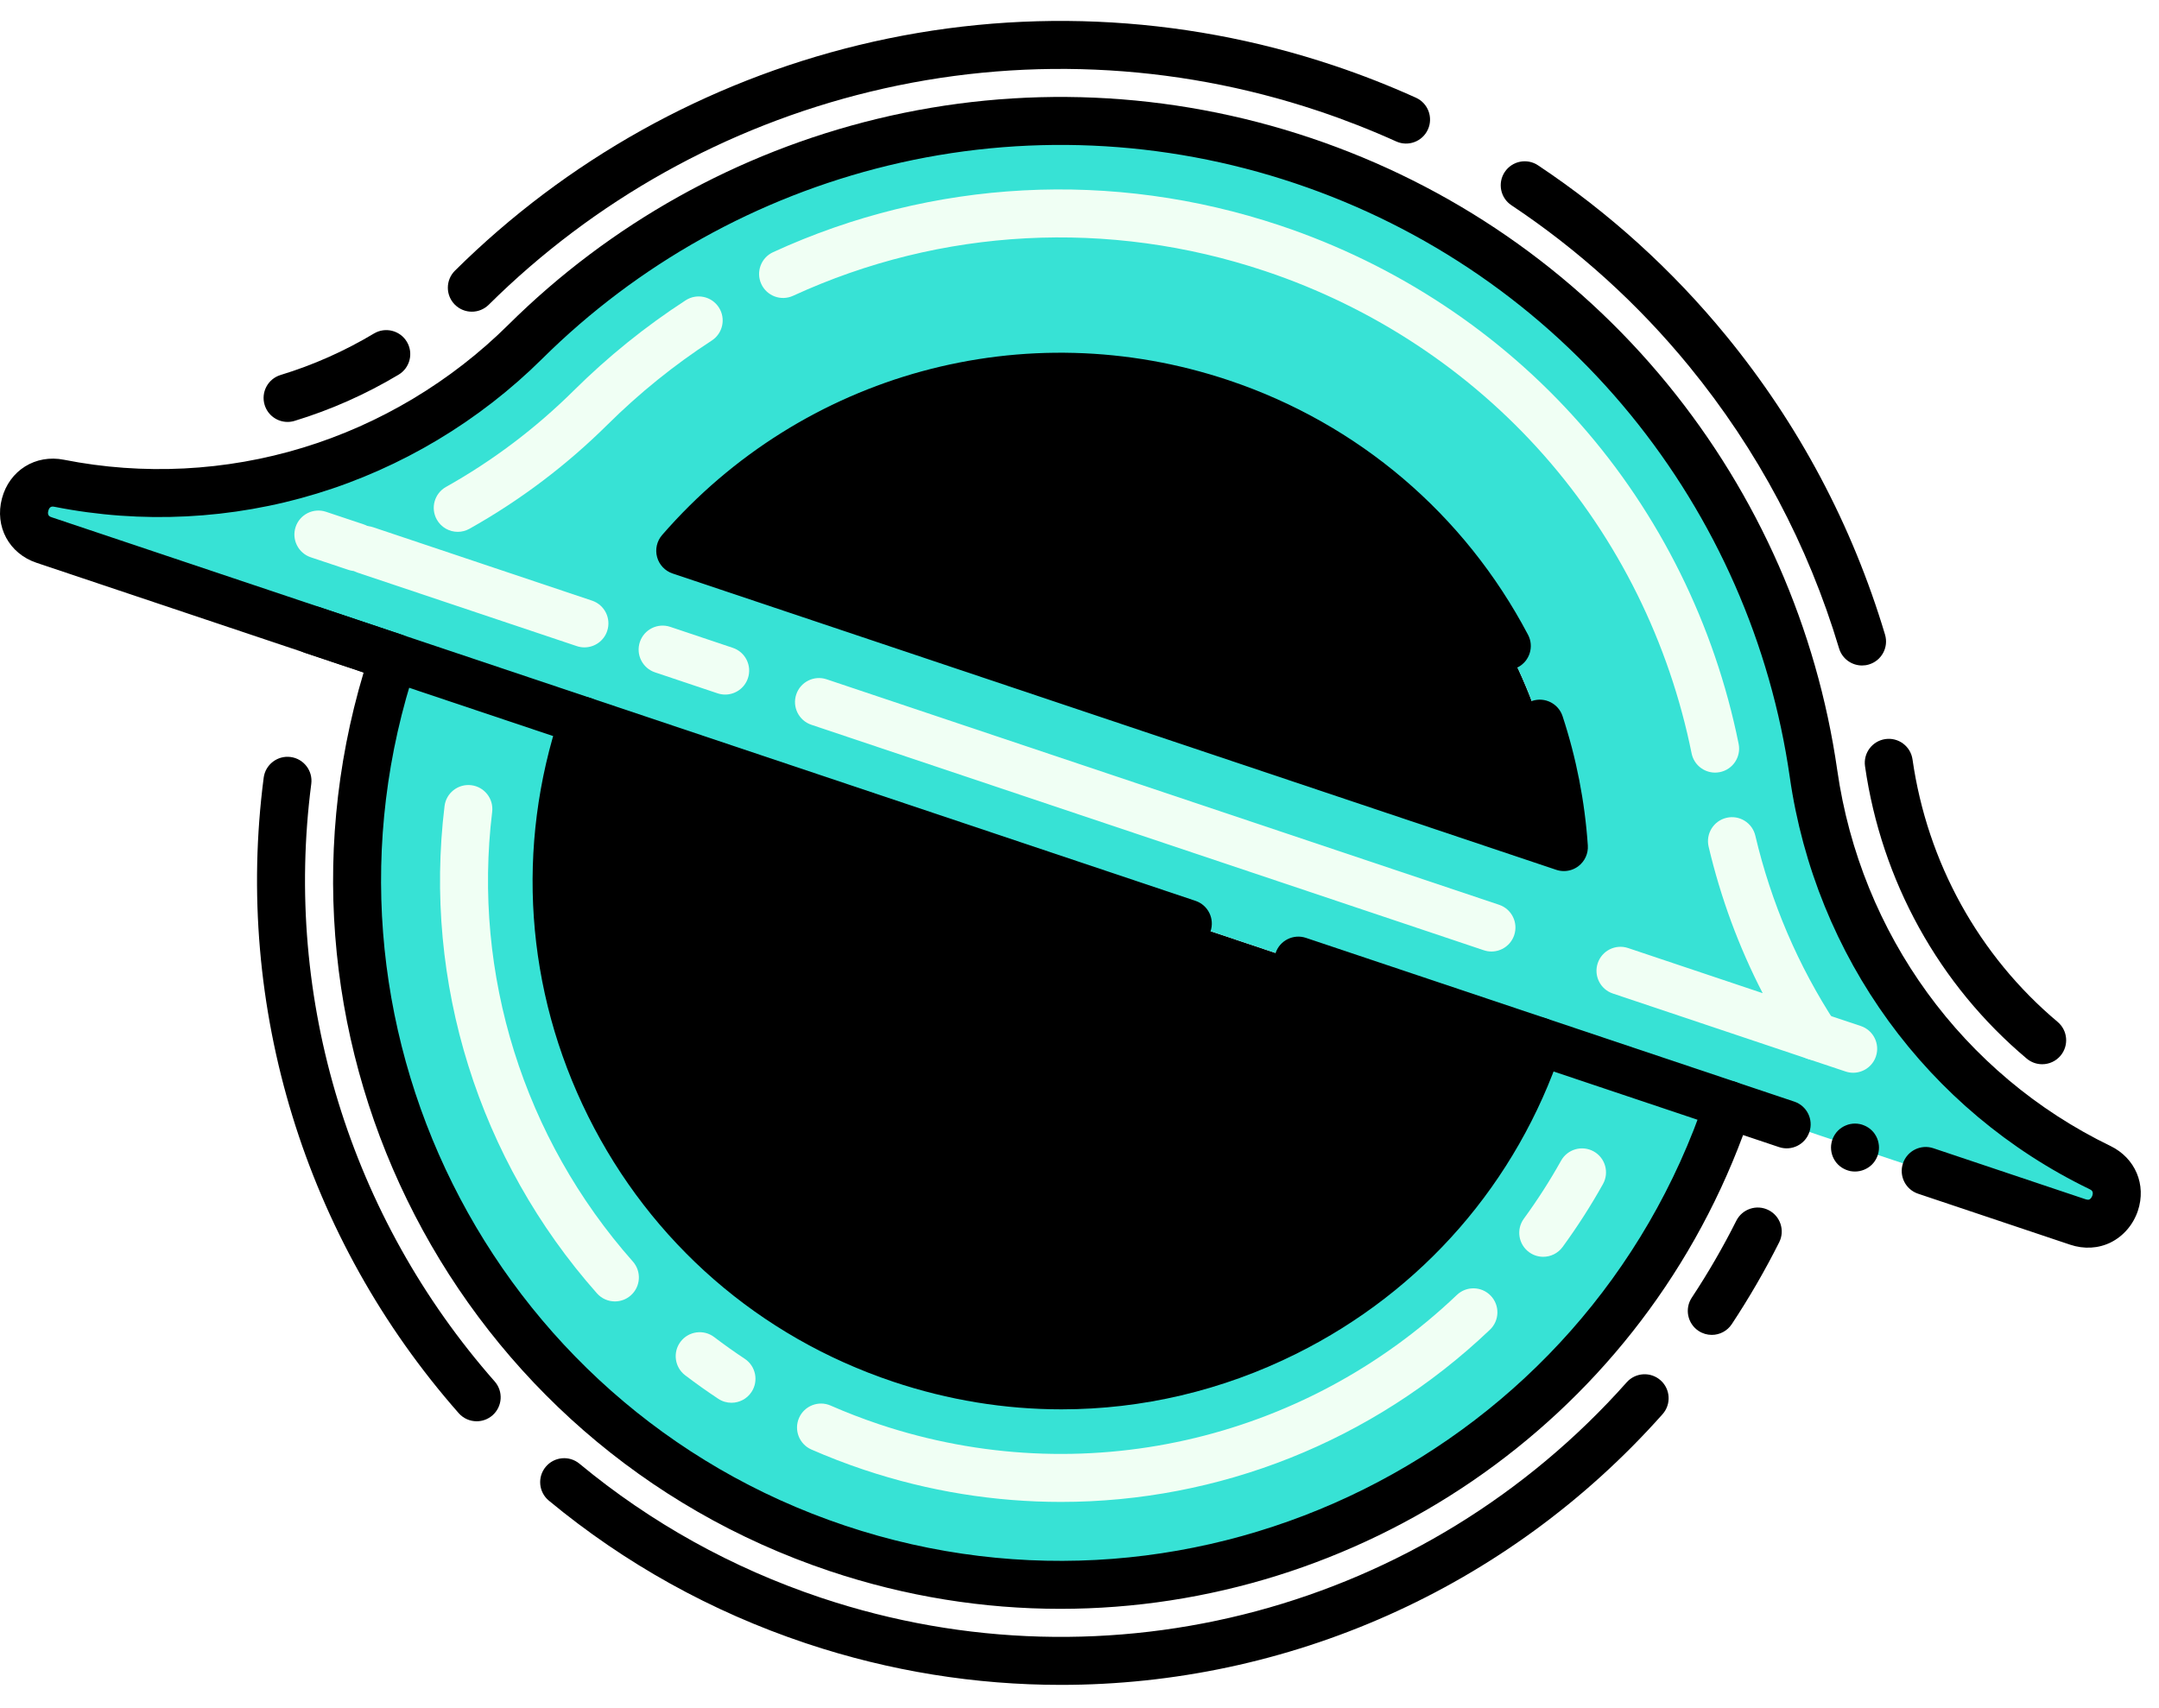
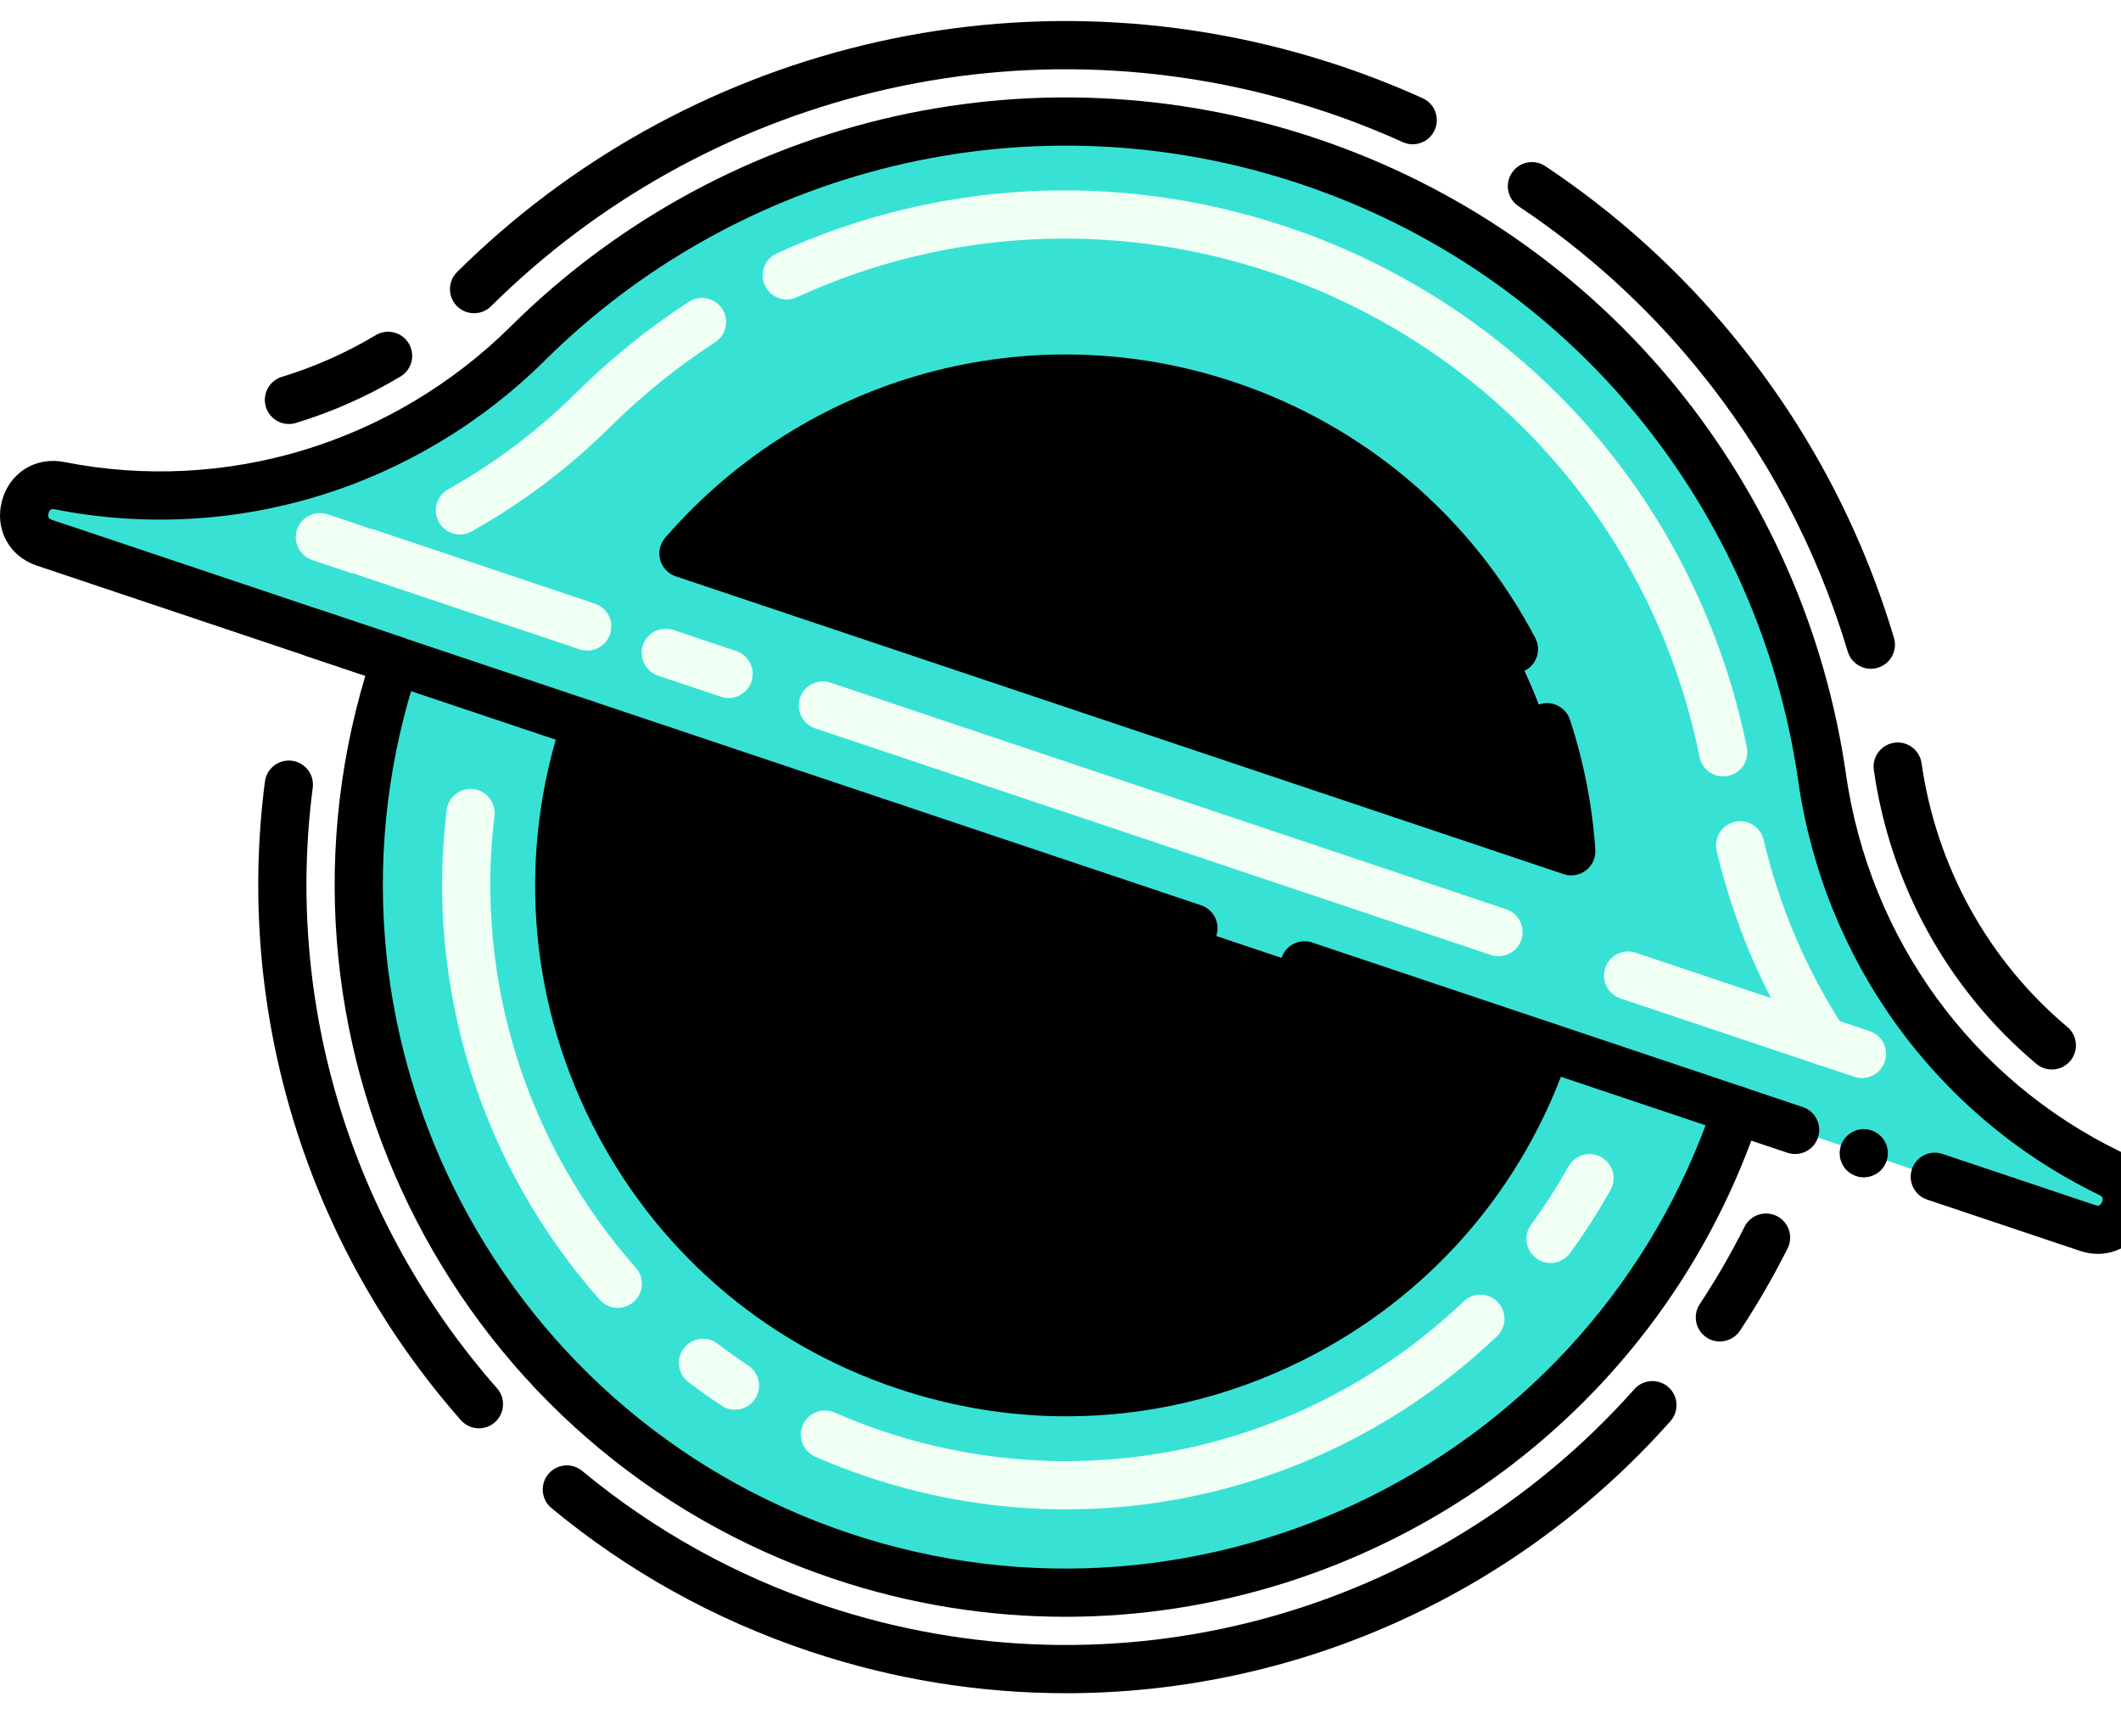
- <svg xmlns="http://www.w3.org/2000/svg" viewBox="0 0 450 356" version="1.1" xml:space="preserve">
+ <svg xmlns="http://www.w3.org/2000/svg" viewBox="0 0 440 360" version="1.1" xml:space="preserve">
  <path d="m121.517,150.247l199.248,66.818c-18.45,55.02 -78.006,84.661 -133.037,66.208c-55.02,-18.45 -84.661,-78.007 -66.211,-133.026z" fill="#000" />
  <path d="m325.959,176.578l-184.179,-61.772c27.067,-31.174 71.199,-44.726 112.766,-30.782c41.578,13.948 68.627,51.361 71.413,92.554z" fill="#000" />
  <path d="m320.765,217.065l39.474,13.233c-25.766,76.816 -108.925,118.204 -185.744,92.449s-118.197,-108.91 -92.453,-185.733l39.474,13.233c-18.45,55.02 11.192,114.576 66.212,133.026c55.03,18.453 114.587,-11.189 133.037,-66.208z" fill="#37e2d5" />
  <path d="m437.687,243.375c3.285,1.593 4.052,4.786 3.166,7.44c-0.976,2.921 -3.965,5.194 -7.786,3.906l-72.828,-24.422l-39.474,-13.233l-199.248,-66.818l-39.474,-13.233l0.004,-0.011l-72.829,-24.424c-7.28,-2.431 -4.382,-13.335 3.148,-11.837c17.643,3.501 35.537,2.463 52.211,-2.638c16.692,-5.083 32.16,-14.217 44.928,-26.881c41.167,-40.815 103.296,-57.453 162.002,-37.76c58.71,19.682 98.252,70.413 106.485,127.801c5.1,35.597 27.318,66.439 59.695,82.11zm-295.907,-128.569l184.179,61.772c-2.786,-41.193 -29.835,-78.606 -71.413,-92.554c-41.567,-13.944 -85.7,-0.392 -112.766,30.782z" fill="#37e2d5" />
  <path d="m221.133,351.221c-17.736,0 -35.643,-2.824 -53.078,-8.646l-0.202,-0.068c-19.625,-6.579 -37.615,-16.571 -53.455,-29.692c-2.126,-1.762 -2.423,-4.914 -0.661,-7.04c1.761,-2.126 4.913,-2.423 7.04,-0.661c14.889,12.333 31.802,21.726 50.269,27.917l0.163,0.055c59.916,20.009 125.794,2.368 167.845,-44.939c1.835,-2.063 4.994,-2.25 7.06,-0.416c2.063,1.835 2.249,4.995 0.415,7.059c-32.476,36.536 -78.325,56.431 -125.396,56.431zm-121.776,-54.951c-1.387,0 -2.766,-0.573 -3.754,-1.696c-32.037,-36.38 -46.851,-84.661 -40.643,-132.461c0.355,-2.738 2.868,-4.667 5.603,-4.314c2.738,0.356 4.67,2.864 4.314,5.603c-5.837,44.944 8.097,90.346 38.23,124.565c1.825,2.072 1.625,5.231 -0.448,7.057c-0.949,0.835 -2.128,1.246 -3.302,1.246zm257.425,-18.007c-0.946,0 -1.903,-0.269 -2.752,-0.83c-2.304,-1.522 -2.937,-4.625 -1.414,-6.928c3.395,-5.135 6.518,-10.53 9.283,-16.035c1.24,-2.467 4.246,-3.463 6.712,-2.223c2.468,1.239 3.463,4.245 2.224,6.712c-2.942,5.857 -6.266,11.597 -9.877,17.061c-0.962,1.454 -2.553,2.243 -4.176,2.243zm68.866,-56.419c-1.135,0 -2.276,-0.384 -3.214,-1.172c-18.309,-15.385 -30.279,-37.03 -33.707,-60.949c-0.392,-2.734 1.507,-5.267 4.24,-5.659c2.739,-0.393 5.267,1.508 5.658,4.24c3.078,21.481 13.818,40.911 30.242,54.711c2.114,1.776 2.388,4.931 0.611,7.045c-0.988,1.178 -2.404,1.784 -3.83,1.784zm-37.544,-83.12c-2.151,0 -4.139,-1.4 -4.788,-3.567c-6.461,-21.571 -16.973,-41.354 -31.243,-58.8c-10.62,-12.984 -23.084,-24.28 -37.047,-33.572c-2.299,-1.53 -2.922,-4.634 -1.392,-6.933c1.529,-2.298 4.63,-2.923 6.933,-1.393c14.791,9.844 27.996,21.811 39.246,35.566c15.11,18.472 26.24,39.42 33.083,62.262c0.792,2.645 -0.71,5.432 -3.355,6.224c-0.479,0.145 -0.962,0.213 -1.437,0.213zm-328.166,-50.771c-2.143,0 -4.125,-1.389 -4.781,-3.545c-0.804,-2.642 0.685,-5.436 3.327,-6.24c6.772,-2.062 13.32,-4.971 19.46,-8.645c2.371,-1.418 5.44,-0.646 6.858,1.723s0.646,5.44 -1.723,6.858c-6.838,4.092 -14.133,7.332 -21.682,9.63c-0.486,0.148 -0.977,0.219 -1.459,0.219zm38.407,-22.98c-1.287,0 -2.573,-0.494 -3.551,-1.479c-1.944,-1.961 -1.931,-5.127 0.03,-7.071c23.237,-23.038 52.349,-39.3 84.188,-47.027c32.671,-7.93 66.869,-6.467 98.896,4.229l0.229,0.077c5.755,1.929 11.471,4.173 16.989,6.668c2.516,1.138 3.633,4.1 2.495,6.616c-1.137,2.516 -4.097,3.636 -6.616,2.496c-5.212,-2.356 -10.611,-4.476 -16.049,-6.299l-0.205,-0.068c-30.252,-10.104 -62.539,-11.486 -93.381,-4c-30.069,7.298 -57.562,22.655 -79.505,44.411c-0.975,0.964 -2.248,1.447 -3.52,1.447z" fill="#000" />
  <path d="m221.012,335.369c-15.955,0 -32.167,-2.537 -48.107,-7.881c-77.713,-26.056 -120.456,-109.332 -97.112,-187.309l-68.165,-22.858c-5.737,-1.917 -8.777,-7.558 -7.224,-13.413c1.555,-5.858 6.997,-9.251 12.937,-8.069c16.485,3.271 33.698,2.4 49.772,-2.516c16.059,-4.89 30.881,-13.759 42.87,-25.65c21.187,-21.005 47.731,-35.833 76.765,-42.879c29.848,-7.244 61.09,-5.886 90.348,3.93c29.26,9.809 55.005,27.561 74.451,51.335c18.917,23.128 31.155,50.963 35.393,80.496c4.896,34.158 26.176,63.437 56.925,78.32c5.193,2.518 7.549,8.078 5.731,13.523c-0.962,2.879 -3.017,5.278 -5.638,6.582c-2.58,1.284 -5.594,1.454 -8.489,0.478l-31.685,-10.625c-2.618,-0.878 -4.028,-3.712 -3.15,-6.331c0.879,-2.618 3.715,-4.026 6.33,-3.151l31.692,10.628c0.565,0.191 0.778,0.082 0.848,0.047c0.248,-0.123 0.485,-0.436 0.606,-0.796c0.305,-0.915 -0.243,-1.181 -0.606,-1.356c-33.743,-16.333 -57.096,-48.446 -62.463,-85.9c-3.979,-27.729 -15.471,-53.865 -33.234,-75.583c-18.252,-22.313 -42.419,-38.976 -69.89,-48.186c-27.471,-9.215 -56.797,-10.492 -84.81,-3.693c-27.264,6.617 -52.19,20.54 -72.083,40.262c-13.139,13.032 -29.389,22.754 -46.992,28.114c-17.642,5.396 -36.537,6.352 -54.641,2.76c-0.395,-0.079 -1.048,-0.208 -1.322,0.826c-0.273,1.029 0.356,1.239 0.732,1.364l72.833,24.424c2.566,0.861 3.981,3.607 3.193,6.197c-0.013,0.044 -0.031,0.1 -0.046,0.144c-24.828,74.09 15.232,154.571 89.301,179.404c74.082,24.84 154.566,-15.222 179.415,-89.299c0.879,-2.618 3.715,-4.027 6.33,-3.15l12.159,4.078c2.618,0.878 4.028,3.712 3.15,6.331s-3.712,4.028 -6.33,3.151l-7.496,-2.514c-22.556,60.629 -80.459,98.763 -142.298,98.765z" fill="#000" />
  <path d="m221.249,293.783c-11.783,0 -23.612,-1.914 -35.111,-5.77c-27.876,-9.348 -50.443,-28.991 -63.543,-55.312c-13.1,-26.32 -15.167,-56.167 -5.819,-84.044c0.878,-2.618 3.713,-4.028 6.331,-3.151c2.618,0.878 4.029,3.712 3.151,6.331c-17.543,52.317 10.746,109.152 63.061,126.695c25.348,8.5 52.487,6.622 76.418,-5.287c23.931,-11.91 41.789,-32.426 50.288,-57.77c0.878,-2.618 3.713,-4.028 6.33,-3.151c2.618,0.878 4.028,3.712 3.15,6.331c-9.348,27.876 -28.991,50.443 -55.313,63.543c-15.466,7.696 -32.156,11.584 -48.943,11.585z" fill="#000" />
  <path d="m325.959,181.578c-0.534,0 -1.07,-0.085 -1.59,-0.26l-184.179,-61.771c-1.582,-0.531 -2.795,-1.816 -3.234,-3.426c-0.438,-1.61 -0.045,-3.333 1.049,-4.593c29.358,-33.813 75.729,-46.47 118.131,-32.245c26.968,9.047 49.112,27.885 62.354,53.045c1.286,2.443 0.348,5.467 -2.096,6.753c-2.443,1.286 -5.468,0.348 -6.754,-2.096c-12.038,-22.872 -32.169,-39.997 -56.685,-48.222c-36.142,-12.125 -75.445,-2.77 -102.211,23.775l169.424,56.823c-0.832,-5.743 -2.165,-11.418 -3.984,-16.949c-0.862,-2.623 0.564,-5.449 3.188,-6.312c2.622,-0.865 5.449,0.564 6.313,3.187c2.874,8.738 4.645,17.806 5.263,26.952c0.113,1.665 -0.612,3.276 -1.934,4.295c-0.887,0.687 -1.964,1.044 -3.055,1.044z" fill="#000" />
  <path d="m360.24,235.299c-0.527,0 -1.063,-0.084 -1.59,-0.261l-89.628,-30.052c-2.618,-0.878 -4.028,-3.712 -3.15,-6.331c0.879,-2.618 3.715,-4.027 6.33,-3.151l89.626,30.052c2.618,0.878 4.029,3.712 3.151,6.33c-0.7,2.092 -2.649,3.413 -4.739,3.413z" fill="#000" />
  <path d="m247.581,197.523c-0.527,0 -1.063,-0.084 -1.591,-0.261l-182.421,-61.171c-2.618,-0.878 -4.029,-3.712 -3.15,-6.33c0.878,-2.618 3.714,-4.029 6.33,-3.15l182.421,61.171c2.618,0.878 4.028,3.712 3.15,6.331c-0.702,2.09 -2.649,3.41 -4.739,3.41z" fill="#000" />
  <path d="m378.395,220.993c-0.53,0 -1.066,-0.085 -1.589,-0.26l-40.64,-13.629c-2.618,-0.878 -4.028,-3.712 -3.15,-6.33c0.879,-2.618 3.714,-4.029 6.33,-3.15l28.051,9.407c-4.979,-9.646 -8.755,-19.875 -11.269,-30.542c-0.633,-2.688 1.033,-5.38 3.721,-6.013c2.694,-0.634 5.381,1.033 6.014,3.72c3.289,13.962 8.914,27.105 16.721,39.065c1.163,1.783 1.07,4.106 -0.231,5.791c-0.966,1.246 -2.439,1.941 -3.958,1.941z" fill="#F0FFF4" />
  <path d="m357.476,161.053c-2.331,0 -4.417,-1.638 -4.896,-4.011c-4.667,-23.111 -15.303,-44.591 -30.758,-62.115c-15.504,-17.579 -35.577,-30.854 -58.051,-38.39l-0.153,-0.051c-32.522,-10.862 -67.433,-9.025 -98.313,5.17c-2.509,1.152 -5.478,0.054 -6.631,-2.455s-0.054,-5.478 2.455,-6.631c33.197,-15.26 70.717,-17.238 105.651,-5.571l0.159,0.053c24.151,8.099 45.719,22.366 62.384,41.261c16.614,18.839 28.046,41.92 33.061,66.75c0.546,2.707 -1.205,5.344 -3.912,5.891c-0.335,0.066 -0.669,0.099 -0.996,0.099z" fill="#F0FFF4" />
  <path d="m95.411,110.864c-1.75,0 -3.449,-0.92 -4.366,-2.556c-1.351,-2.409 -0.493,-5.456 1.916,-6.807c9.717,-5.448 18.678,-12.21 26.635,-20.097c7.122,-7.061 14.965,-13.388 23.311,-18.803c2.318,-1.502 5.414,-0.844 6.916,1.473c1.503,2.316 0.844,5.413 -1.473,6.916c-7.772,5.043 -15.078,10.937 -21.714,17.517c-8.597,8.521 -18.281,15.828 -28.785,21.718c-0.772,0.433 -1.612,0.639 -2.44,0.639z" fill="#F0FFF4" />
  <path d="m121.813,134.949c-0.527,0 -1.063,-0.084 -1.59,-0.261l-45.638,-15.304c-2.618,-0.878 -4.029,-3.712 -3.151,-6.331c0.878,-2.618 3.711,-4.028 6.331,-3.151l45.637,15.304c2.618,0.878 4.029,3.712 3.151,6.33c-0.7,2.092 -2.65,3.413 -4.74,3.413z" fill="#F0FFF4" />
  <path d="m151.148,144.786c-0.527,0 -1.063,-0.084 -1.59,-0.261l-13.038,-4.372c-2.618,-0.878 -4.029,-3.712 -3.151,-6.331c0.878,-2.618 3.712,-4.029 6.331,-3.151l13.038,4.372c2.618,0.878 4.029,3.712 3.151,6.331c-0.702,2.092 -2.651,3.412 -4.741,3.412z" fill="#F0FFF4" />
  <path d="m310.865,198.347c-0.527,0 -1.063,-0.084 -1.591,-0.261l-140.161,-47.002c-2.618,-0.878 -4.029,-3.712 -3.151,-6.331c0.878,-2.618 3.712,-4.029 6.331,-3.151l140.161,47.002c2.618,0.878 4.028,3.712 3.15,6.331c-0.701,2.091 -2.649,3.412 -4.739,3.412z" fill="#F0FFF4" />
  <path d="m128.165,271.286c-1.382,0 -2.757,-0.569 -3.745,-1.685c-24.657,-27.838 -36.235,-64.856 -31.764,-101.563c0.334,-2.741 2.829,-4.69 5.568,-4.359c2.741,0.334 4.693,2.827 4.359,5.568c-4.125,33.867 6.563,68.028 29.322,93.724c1.831,2.067 1.64,5.228 -0.427,7.058c-0.951,0.843 -2.136,1.257 -3.313,1.257z" fill="#F0FFF4" />
  <path d="m152.458,292.412c-0.948,0 -1.907,-0.269 -2.756,-0.832c-2.344,-1.552 -4.664,-3.201 -6.895,-4.9c-2.197,-1.673 -2.622,-4.81 -0.948,-7.007c1.673,-2.197 4.811,-2.622 7.007,-0.948c2.057,1.566 4.196,3.086 6.358,4.519c2.302,1.524 2.933,4.627 1.408,6.929c-0.962,1.452 -2.553,2.239 -4.174,2.239z" fill="#F0FFF4" />
  <path d="m221.139,313.083c-13.715,0 -27.542,-2.188 -40.987,-6.679l-0.14,-0.046c-3.696,-1.24 -7.355,-2.651 -10.894,-4.201c-2.529,-1.108 -3.682,-4.057 -2.574,-6.586c1.109,-2.529 4.058,-3.68 6.586,-2.574c3.267,1.432 6.646,2.735 10.043,3.875l0.143,0.047c42.026,14.033 88.136,3.697 120.339,-26.981c2.002,-1.905 5.165,-1.829 7.069,0.171c1.905,2 1.828,5.164 -0.171,7.069c-24.59,23.426 -56.673,35.905 -89.414,35.905z" fill="#F0FFF4" />
  <path d="m321.652,261.986c-1.023,0 -2.057,-0.313 -2.946,-0.964c-2.229,-1.629 -2.716,-4.757 -1.087,-6.987c2.818,-3.856 5.428,-7.923 7.757,-12.09c1.346,-2.41 4.39,-3.273 6.804,-1.925c2.41,1.347 3.272,4.394 1.925,6.804c-2.525,4.519 -5.355,8.931 -8.411,13.112c-0.98,1.339 -2.501,2.05 -4.042,2.05z" fill="#F0FFF4" />
  <path d="m386.637,244.211c-0.33,0 -0.65,-0.03 -0.98,-0.09c-0.32,-0.07 -0.63,-0.17 -0.93,-0.29c-0.301,-0.13 -0.59,-0.28 -0.87,-0.46c-0.271,-0.18 -0.521,-0.39 -0.76,-0.62c-0.931,-0.93 -1.46,-2.22 -1.46,-3.54c0,-0.32 0.029,-0.65 0.1,-0.97c0.06,-0.32 0.16,-0.64 0.28,-0.94c0.13,-0.3 0.279,-0.59 0.46,-0.86c0.18,-0.28 0.39,-0.53 0.62,-0.76c0.239,-0.23 0.489,-0.44 0.76,-0.62c0.28,-0.19 0.569,-0.34 0.87,-0.46c0.3,-0.13 0.609,-0.23 0.93,-0.29c0.65,-0.13 1.31,-0.13 1.96,0c0.32,0.06 0.63,0.16 0.93,0.29c0.301,0.12 0.591,0.27 0.87,0.46c0.271,0.18 0.53,0.39 0.76,0.62c0.23,0.23 0.44,0.48 0.62,0.76c0.181,0.27 0.33,0.56 0.46,0.86c0.12,0.3 0.221,0.62 0.28,0.94c0.07,0.32 0.101,0.65 0.101,0.97c0,1.32 -0.53,2.61 -1.461,3.54c-0.941,0.93 -2.231,1.46 -3.54,1.46z" fill="#000" />
  <path d="m386.259,223.62c-0.525,0 -1.06,-0.083 -1.585,-0.259l-7.862,-2.626c-2.619,-0.875 -4.033,-3.708 -3.158,-6.327c0.875,-2.62 3.71,-4.03 6.326,-3.159l7.862,2.626c2.619,0.875 4.033,3.708 3.158,6.327c-0.699,2.094 -2.649,3.418 -4.741,3.418z" fill="#F0FFF4" />
  <path d="m74.223,119.055c-0.525,0 -1.059,-0.083 -1.584,-0.259l-7.862,-2.626c-2.619,-0.875 -4.033,-3.708 -3.159,-6.327c0.876,-2.619 3.709,-4.031 6.327,-3.159l7.862,2.626c2.619,0.875 4.033,3.708 3.159,6.327c-0.701,2.094 -2.651,3.418 -4.743,3.418z" fill="#F0FFF4" />
</svg>
